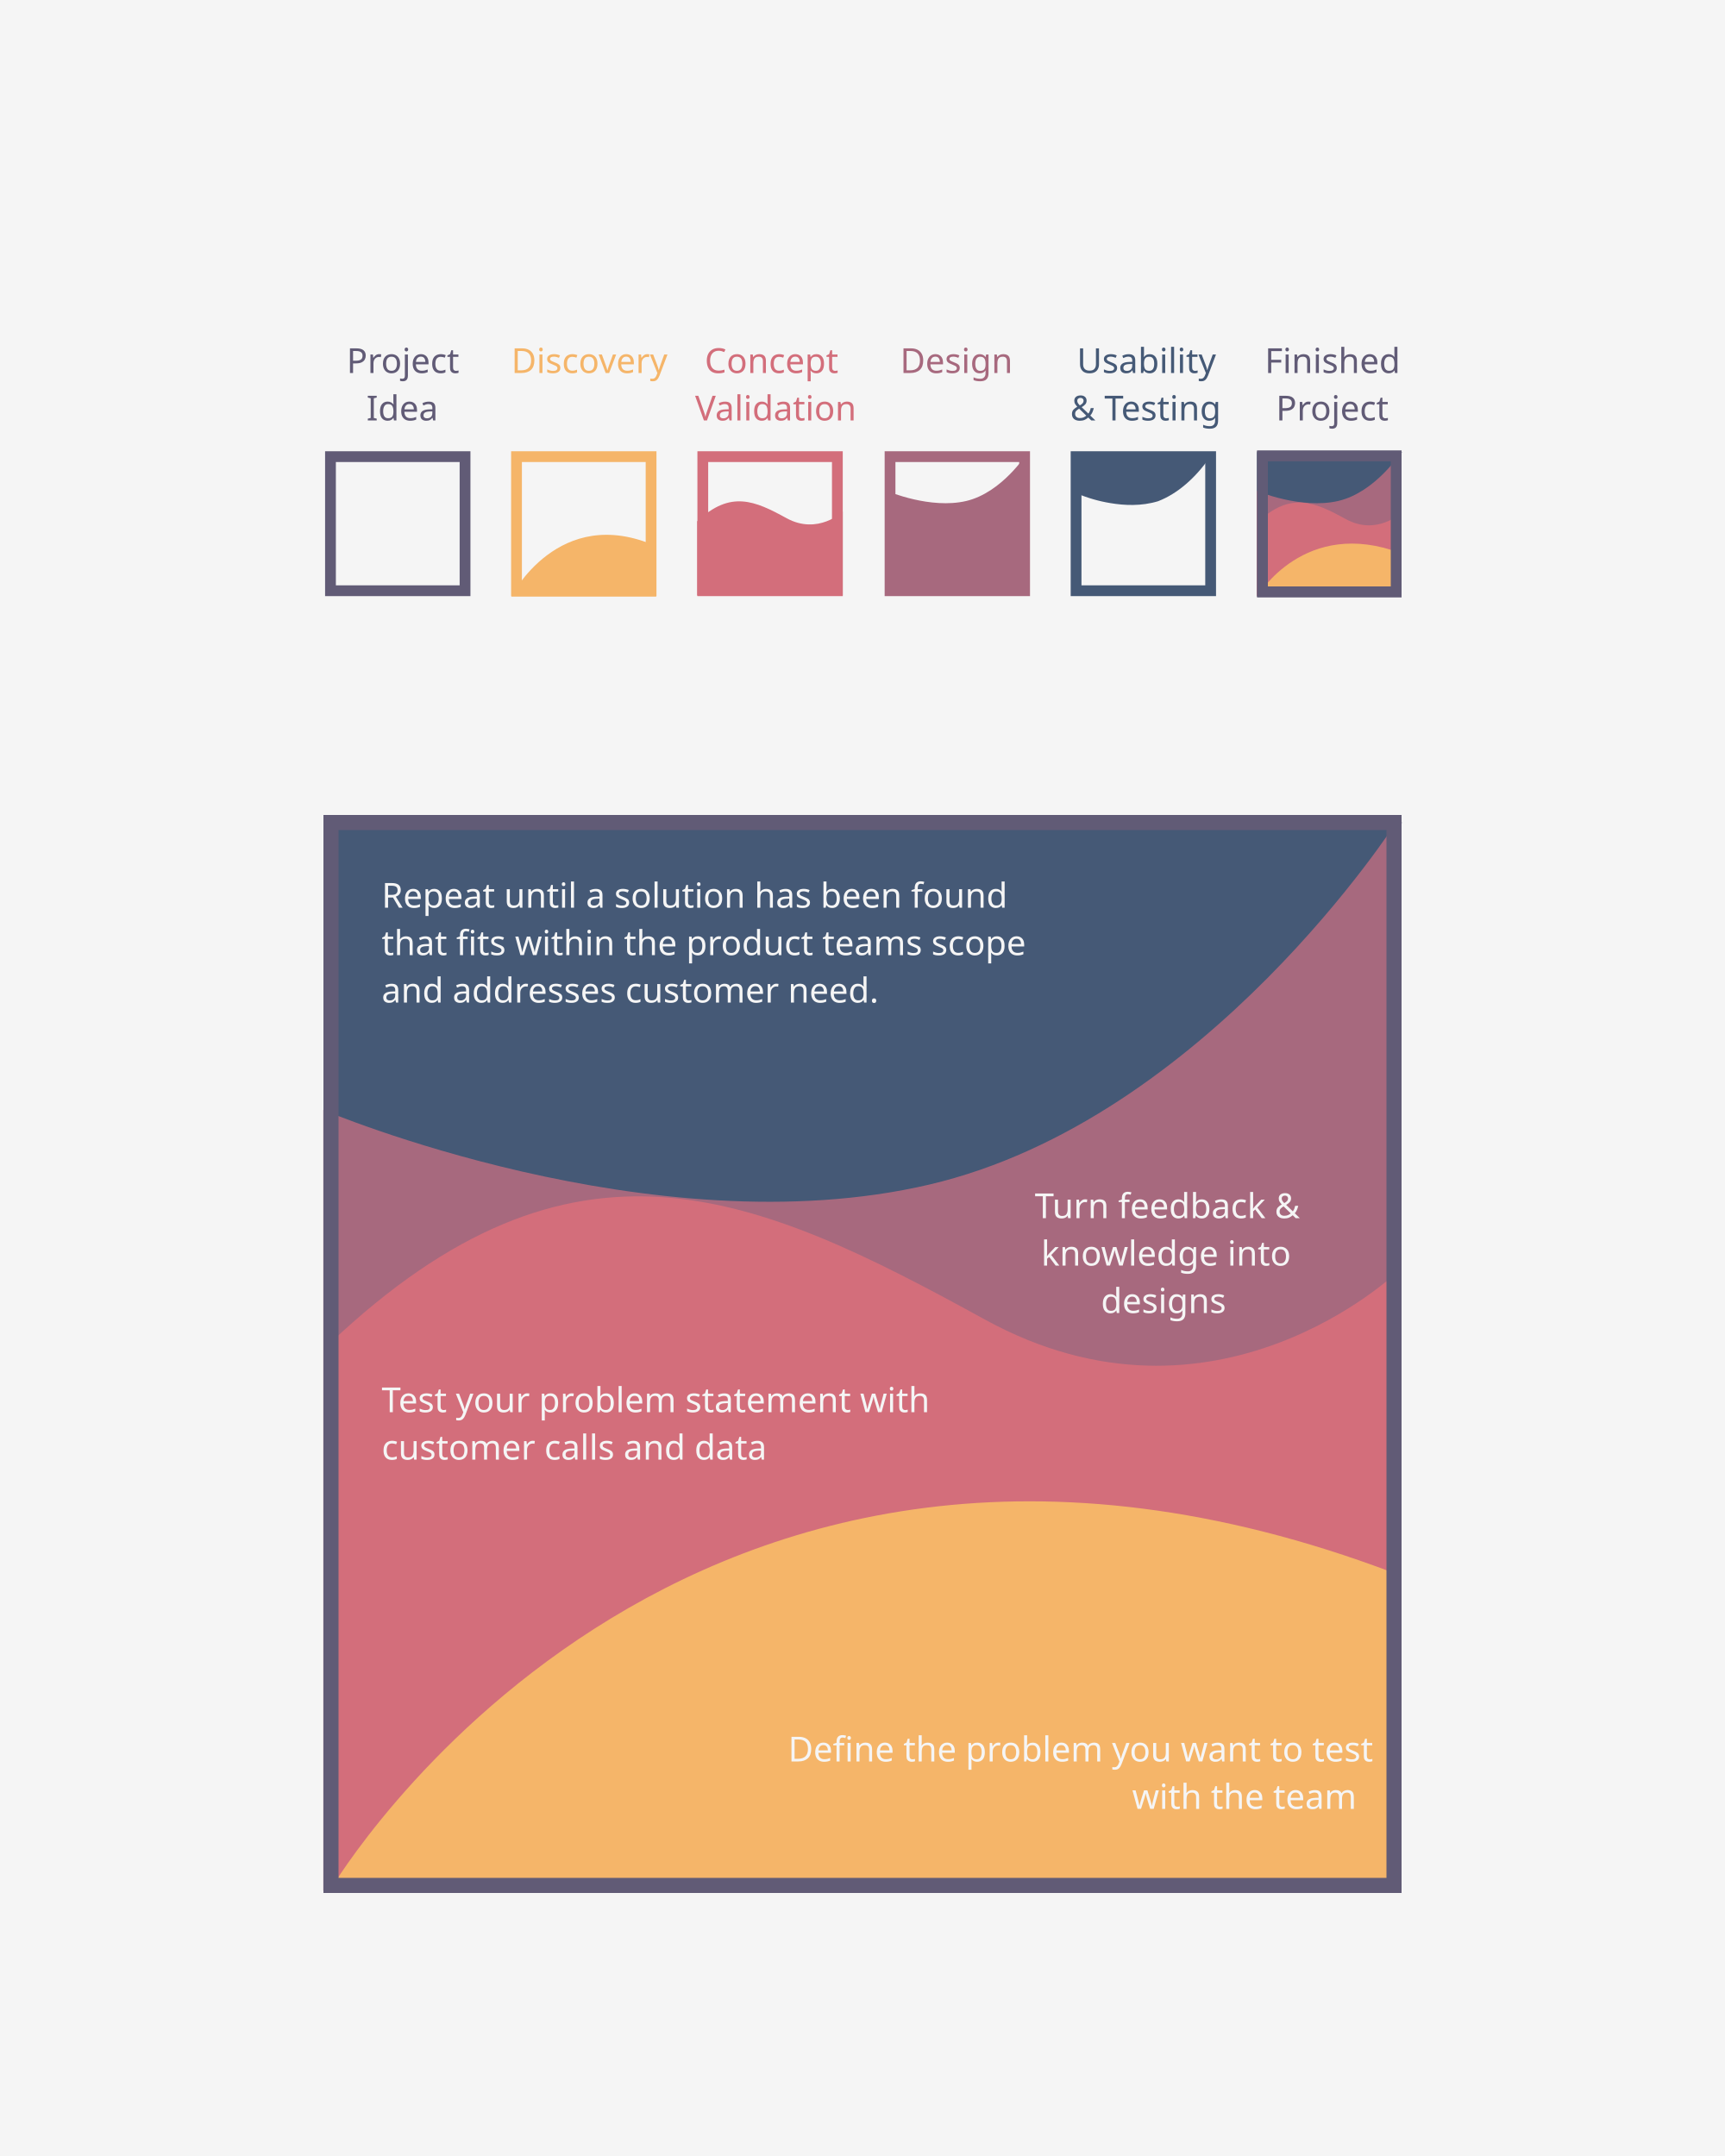
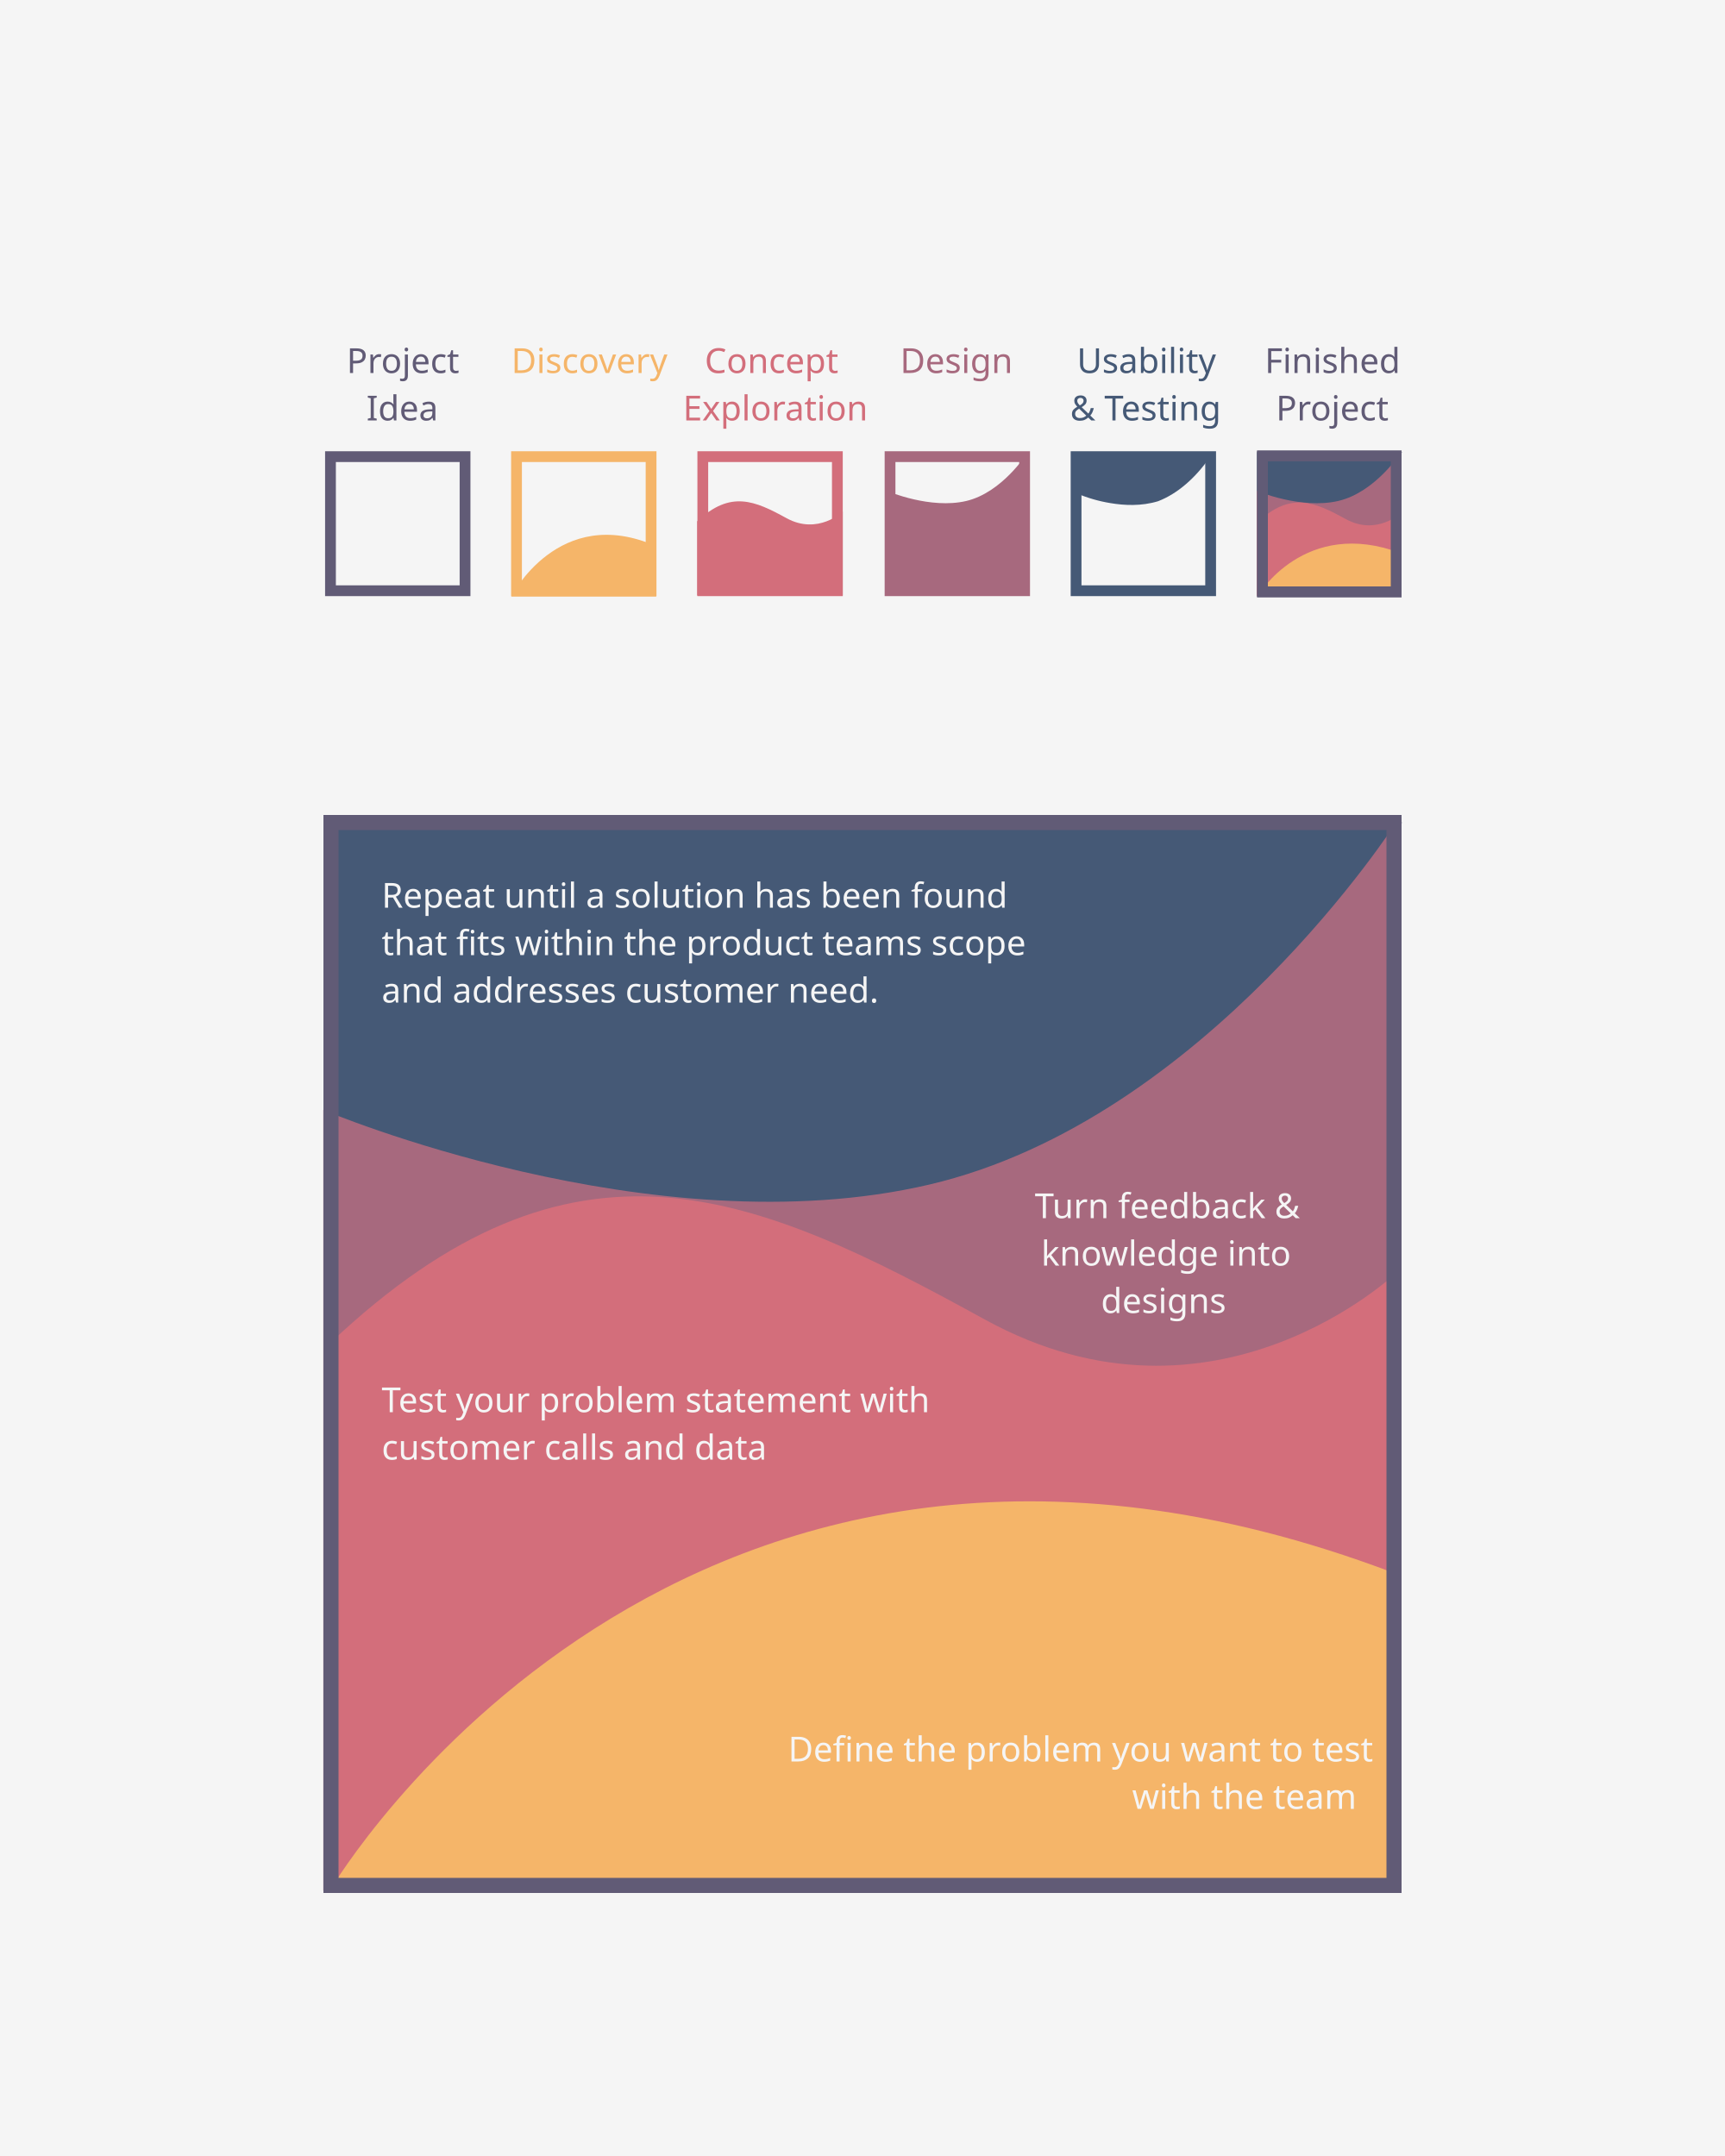
<svg xmlns="http://www.w3.org/2000/svg" width="800" height="1000" viewBox="0 0 800 1000">
  <defs>
    <clipPath id="clip-custom_7">
      <rect width="800" height="1000" />
    </clipPath>
  </defs>
  <g id="custom_7" data-name="custom – 7" clip-path="url(#clip-custom_7)">
    <rect width="800" height="1000" fill="#fff" />
    <rect id="Rectangle_41948" data-name="Rectangle 41948" width="800" height="1000" fill="#f5f5f5" />
    <text id="Finished_Project" data-name="Finished  Project" transform="translate(586 157)" fill="#615b76" font-size="16" font-family="Avenir-Light, Avenir" font-weight="300">
      <tspan x="0.572" y="16">Finished </tspan>
      <tspan x="5.756" y="38">Project</tspan>
    </text>
    <text id="Project_Idea" data-name="Project  Idea" transform="translate(142 157)" fill="#615b76" font-size="16" font-family="Avenir-Light, Avenir" font-weight="300">
      <tspan x="18.756" y="16">Project </tspan>
      <tspan x="27.932" y="38">Idea</tspan>
    </text>
    <text id="Discovery" transform="translate(233 157)" fill="#f5b569" font-size="16" font-family="Avenir-Light, Avenir" font-weight="300">
      <tspan x="4.124" y="16">Discovery</tspan>
    </text>
-     <text id="Concept_Validation" data-name="Concept Validation" transform="translate(307 157)" fill="#d36e7b" font-size="16" font-family="Avenir-Light, Avenir" font-weight="300">
+     <text id="Concept_Exploration" data-name="Concept Exploration" transform="translate(307 157)" fill="#d36e7b" font-size="16" font-family="Avenir-Light, Avenir" font-weight="300">
      <tspan x="19.82" y="16">Concept </tspan>
-       <tspan x="15.364" y="38">Validation</tspan>
+       <tspan x="9.74" y="38">Exploration</tspan>
    </text>
    <text id="Design" transform="translate(412 157)" fill="#a7697e" font-size="16" font-family="Avenir-Light, Avenir" font-weight="300">
      <tspan x="5.46" y="16">Design</tspan>
    </text>
    <text id="Usability_Testing" data-name="Usability &amp; Testing" transform="translate(494 157)" fill="#455976" font-size="16" font-family="Avenir-Light, Avenir" font-weight="300">
      <tspan x="5.444" y="16">Usability </tspan>
      <tspan x="2.3" y="38">&amp; Testing</tspan>
    </text>
    <g id="Group_154302" data-name="Group 154302" transform="translate(120.765 16.298)">
      <g id="Group_142323" data-name="Group 142323" transform="translate(116.278 193)">
        <g id="Group_142322" data-name="Group 142322" transform="translate(0 0)">
          <path id="Path_27107" data-name="Path 27107" d="M9951.322,8695.825c-45.279-20.079-67.246,23.347-67.246,23.347h67.246Z" transform="translate(-9884.033 -8651.767)" fill="#f5b569" />
          <g id="Rectangle_41949" data-name="Rectangle 41949" fill="none" stroke="#f5b569" stroke-width="5">
            <rect width="67.405" height="67.194" stroke="none" />
            <rect x="2.5" y="2.5" width="62.405" height="62.194" fill="none" />
          </g>
        </g>
      </g>
      <g id="Group_142324" data-name="Group 142324" transform="translate(30 193)">
        <g id="Group_142322-2" data-name="Group 142322" transform="translate(0 0)">
          <g id="Rectangle_41949-2" data-name="Rectangle 41949" fill="none" stroke="#615b76" stroke-width="5">
            <rect width="67.405" height="67.194" stroke="none" />
            <rect x="2.5" y="2.5" width="62.405" height="62.194" fill="none" />
          </g>
        </g>
      </g>
      <g id="Group_142326" data-name="Group 142326" transform="translate(202.557 193)">
        <path id="Path_27108" data-name="Path 27108" d="M9883.982,8608.635c15.425-14.586,26.8-9.523,41.413-1.488s26.107-3.019,26.107-3.019v38.915h-67.519Z" transform="translate(-9883.982 -8576.123)" fill="#d36e7b" />
        <g id="Group_142325" data-name="Group 142325" transform="translate(0.115 0)">
          <g id="Group_142322-3" data-name="Group 142322">
            <g id="Rectangle_41949-3" data-name="Rectangle 41949" fill="none" stroke="#d36e7b" stroke-width="5">
              <rect width="67.405" height="67.194" stroke="none" />
              <rect x="2.5" y="2.5" width="62.405" height="62.194" fill="none" />
            </g>
          </g>
        </g>
      </g>
      <g id="Group_142330" data-name="Group 142330" transform="translate(289.509 193)">
        <g id="Group_142327" data-name="Group 142327">
          <g id="Group_142325-2" data-name="Group 142325" transform="translate(0 0)">
            <g id="Group_142322-4" data-name="Group 142322" transform="translate(0)">
              <g id="Rectangle_41949-4" data-name="Rectangle 41949" fill="none" stroke="#a7697e" stroke-width="5">
                <rect width="67.405" height="67.194" stroke="none" />
                <rect x="2.5" y="2.5" width="62.405" height="62.194" fill="none" />
              </g>
            </g>
          </g>
        </g>
        <path id="Path_41" data-name="Path 41" d="M9947.219,8441.188s-11.4,17.865-27.952,21.734-36.161-4.452-36.161-4.452v46.594h64.113Z" transform="translate(-9881.473 -8439.839)" fill="#a7697e" />
      </g>
      <g id="Group_142329" data-name="Group 142329" transform="translate(375.787 193)">
        <g id="Group_142328" data-name="Group 142328" transform="translate(0)">
          <g id="Group_142325-3" data-name="Group 142325" transform="translate(0 0)">
            <g id="Group_142322-5" data-name="Group 142322" transform="translate(0)">
              <g id="Rectangle_41949-5" data-name="Rectangle 41949" fill="none" stroke="#455976" stroke-width="5">
                <rect width="67.405" height="67.194" stroke="none" />
                <rect x="2.5" y="2.5" width="62.405" height="62.194" fill="none" />
              </g>
            </g>
          </g>
        </g>
        <path id="Path_27109" data-name="Path 27109" d="M9944.129,8441.675c-6.32,9.05-14.627,16.564-23.795,20.065-7.806,2.354-15.619,1.949-22.087.859a67.824,67.824,0,0,1-15.5-4.47v-16.455Z" transform="translate(-9879.844 -8438.546)" fill="#455976" />
      </g>
      <rect id="Rectangle_41950" data-name="Rectangle 41950" width="67" height="68" transform="translate(462.235 192.702)" fill="#615b76" />
      <path id="Path_27111" data-name="Path 27111" d="M9950,8441.675c-6.924,9.993-16.025,18.294-26.068,22.159-8.553,2.6-17.113,2.152-24.2.949a73.9,73.9,0,0,1-16.986-4.935v-18.174Z" transform="translate(-9420.537 -8248.256)" fill="#455976" />
      <path id="Path_27112" data-name="Path 27112" d="M9950.211,8441.187s-11.935,18.7-29.257,22.749-37.85-4.66-37.85-4.66v48.77h67.106Z" transform="translate(-9421.039 -8247.891)" fill="#a7697e" />
      <path id="Path_27113" data-name="Path 27113" d="M9883.982,8608.52c15.232-14.4,26.464-9.4,40.9-1.471s25.78-2.98,25.78-2.98V8642.5h-66.675Z" transform="translate(-9421.487 -8382.577)" fill="#d36e7b" />
      <path id="Path_27114" data-name="Path 27114" d="M9950.422,8694.993c-44.674-16.927-66.346,19.68-66.346,19.68h66.346Z" transform="translate(-9421.496 -8454.69)" fill="#f5b569" />
      <g id="Rectangle_41951" data-name="Rectangle 41951" transform="translate(462.235 192.702)" fill="none" stroke="#615b76" stroke-width="5">
        <rect width="67" height="68" stroke="none" />
        <rect x="2.5" y="2.5" width="62" height="63" fill="none" />
      </g>
    </g>
    <g id="Group_142331" data-name="Group 142331" transform="translate(7 -45)">
      <path id="Path_42" data-name="Path 42" d="M10381.988,8441.674c-51.4,74.184-118.972,135.8-193.521,164.49-63.484,19.29-127.035,15.984-179.637,7.05-74.294-12.624-126.087-36.635-126.087-36.635V8441.674Z" transform="translate(-9738.753 -8015.186)" fill="#455976" />
      <path id="Path_41-2" data-name="Path 41" d="M10381.247,8441.187s-88.6,138.811-217.179,168.871-280.964-34.6-280.964-34.6v362.024h498.143Z" transform="translate(-9740.158 -8015.612)" fill="#a7697e" />
      <path id="Path_39" data-name="Path 39" d="M9883.982,8667.379c113.066-106.931,196.447-69.812,303.576-10.913s191.375-22.128,191.375-22.128V8919.6H9883.994Z" transform="translate(-9737.846 -7999.458)" fill="#d36e7b" />
      <path id="Path_38" data-name="Path 38" d="M10376.568,8723.7c-331.615-125.647-492.492,146.091-492.492,146.091h492.492Z" transform="translate(-9737.307 -7949.184)" fill="#f5b569" />
      <g id="Rectangle_1" data-name="Rectangle 1" transform="translate(143 423)" fill="none" stroke="#615b76" stroke-width="7">
        <rect width="500" height="500" stroke="none" />
        <rect x="3.5" y="3.5" width="493" height="493" fill="none" />
      </g>
      <text id="Define_the_problem_you_want_to_test_with_the_team" data-name="Define the problem you want to test with the team" transform="translate(348 846)" fill="#f5f5f5" font-size="16" font-family="Avenir-Light, Avenir" font-weight="300">
        <tspan x="10.52" y="16">Define the problem you want to test </tspan>
        <tspan x="170.04" y="38">with the team</tspan>
      </text>
      <text id="Test_your_problem_statement_with_customer_calls_and_data" data-name="Test your problem statement with customer calls and data" transform="translate(170 684)" fill="#f5f5f5" font-size="16" font-family="Avenir-Light, Avenir" font-weight="300">
        <tspan x="0" y="16">Test your problem statement with </tspan>
        <tspan x="0" y="38">customer calls and data</tspan>
      </text>
      <text id="Turn_feedback_knowledge_into_designs" data-name="Turn feedback &amp; knowledge into designs" transform="translate(447 594)" fill="#f5f5f5" font-size="16" font-family="Avenir-Light, Avenir" font-weight="300">
        <tspan x="25.896" y="16">Turn feedback &amp; </tspan>
        <tspan x="28.864" y="38">knowledge into </tspan>
        <tspan x="56.592" y="60">designs</tspan>
      </text>
      <text id="Repeat_until_a_solution_has_been_found_that_fits_within_the_product_teams_scope_and_addresses_customer_need._" data-name="Repeat until a solution has been found that fits within the product teams scope and addresses customer need. " transform="translate(170 450)" fill="#f5f5f5" font-size="16" font-family="Avenir-Light, Avenir" font-weight="300">
        <tspan x="0" y="16">Repeat until a solution has been found </tspan>
        <tspan x="0" y="38">that fits within the product teams scope </tspan>
        <tspan x="0" y="60">and addresses customer need.</tspan>
        <tspan x="0" y="82" />
      </text>
    </g>
  </g>
</svg>
